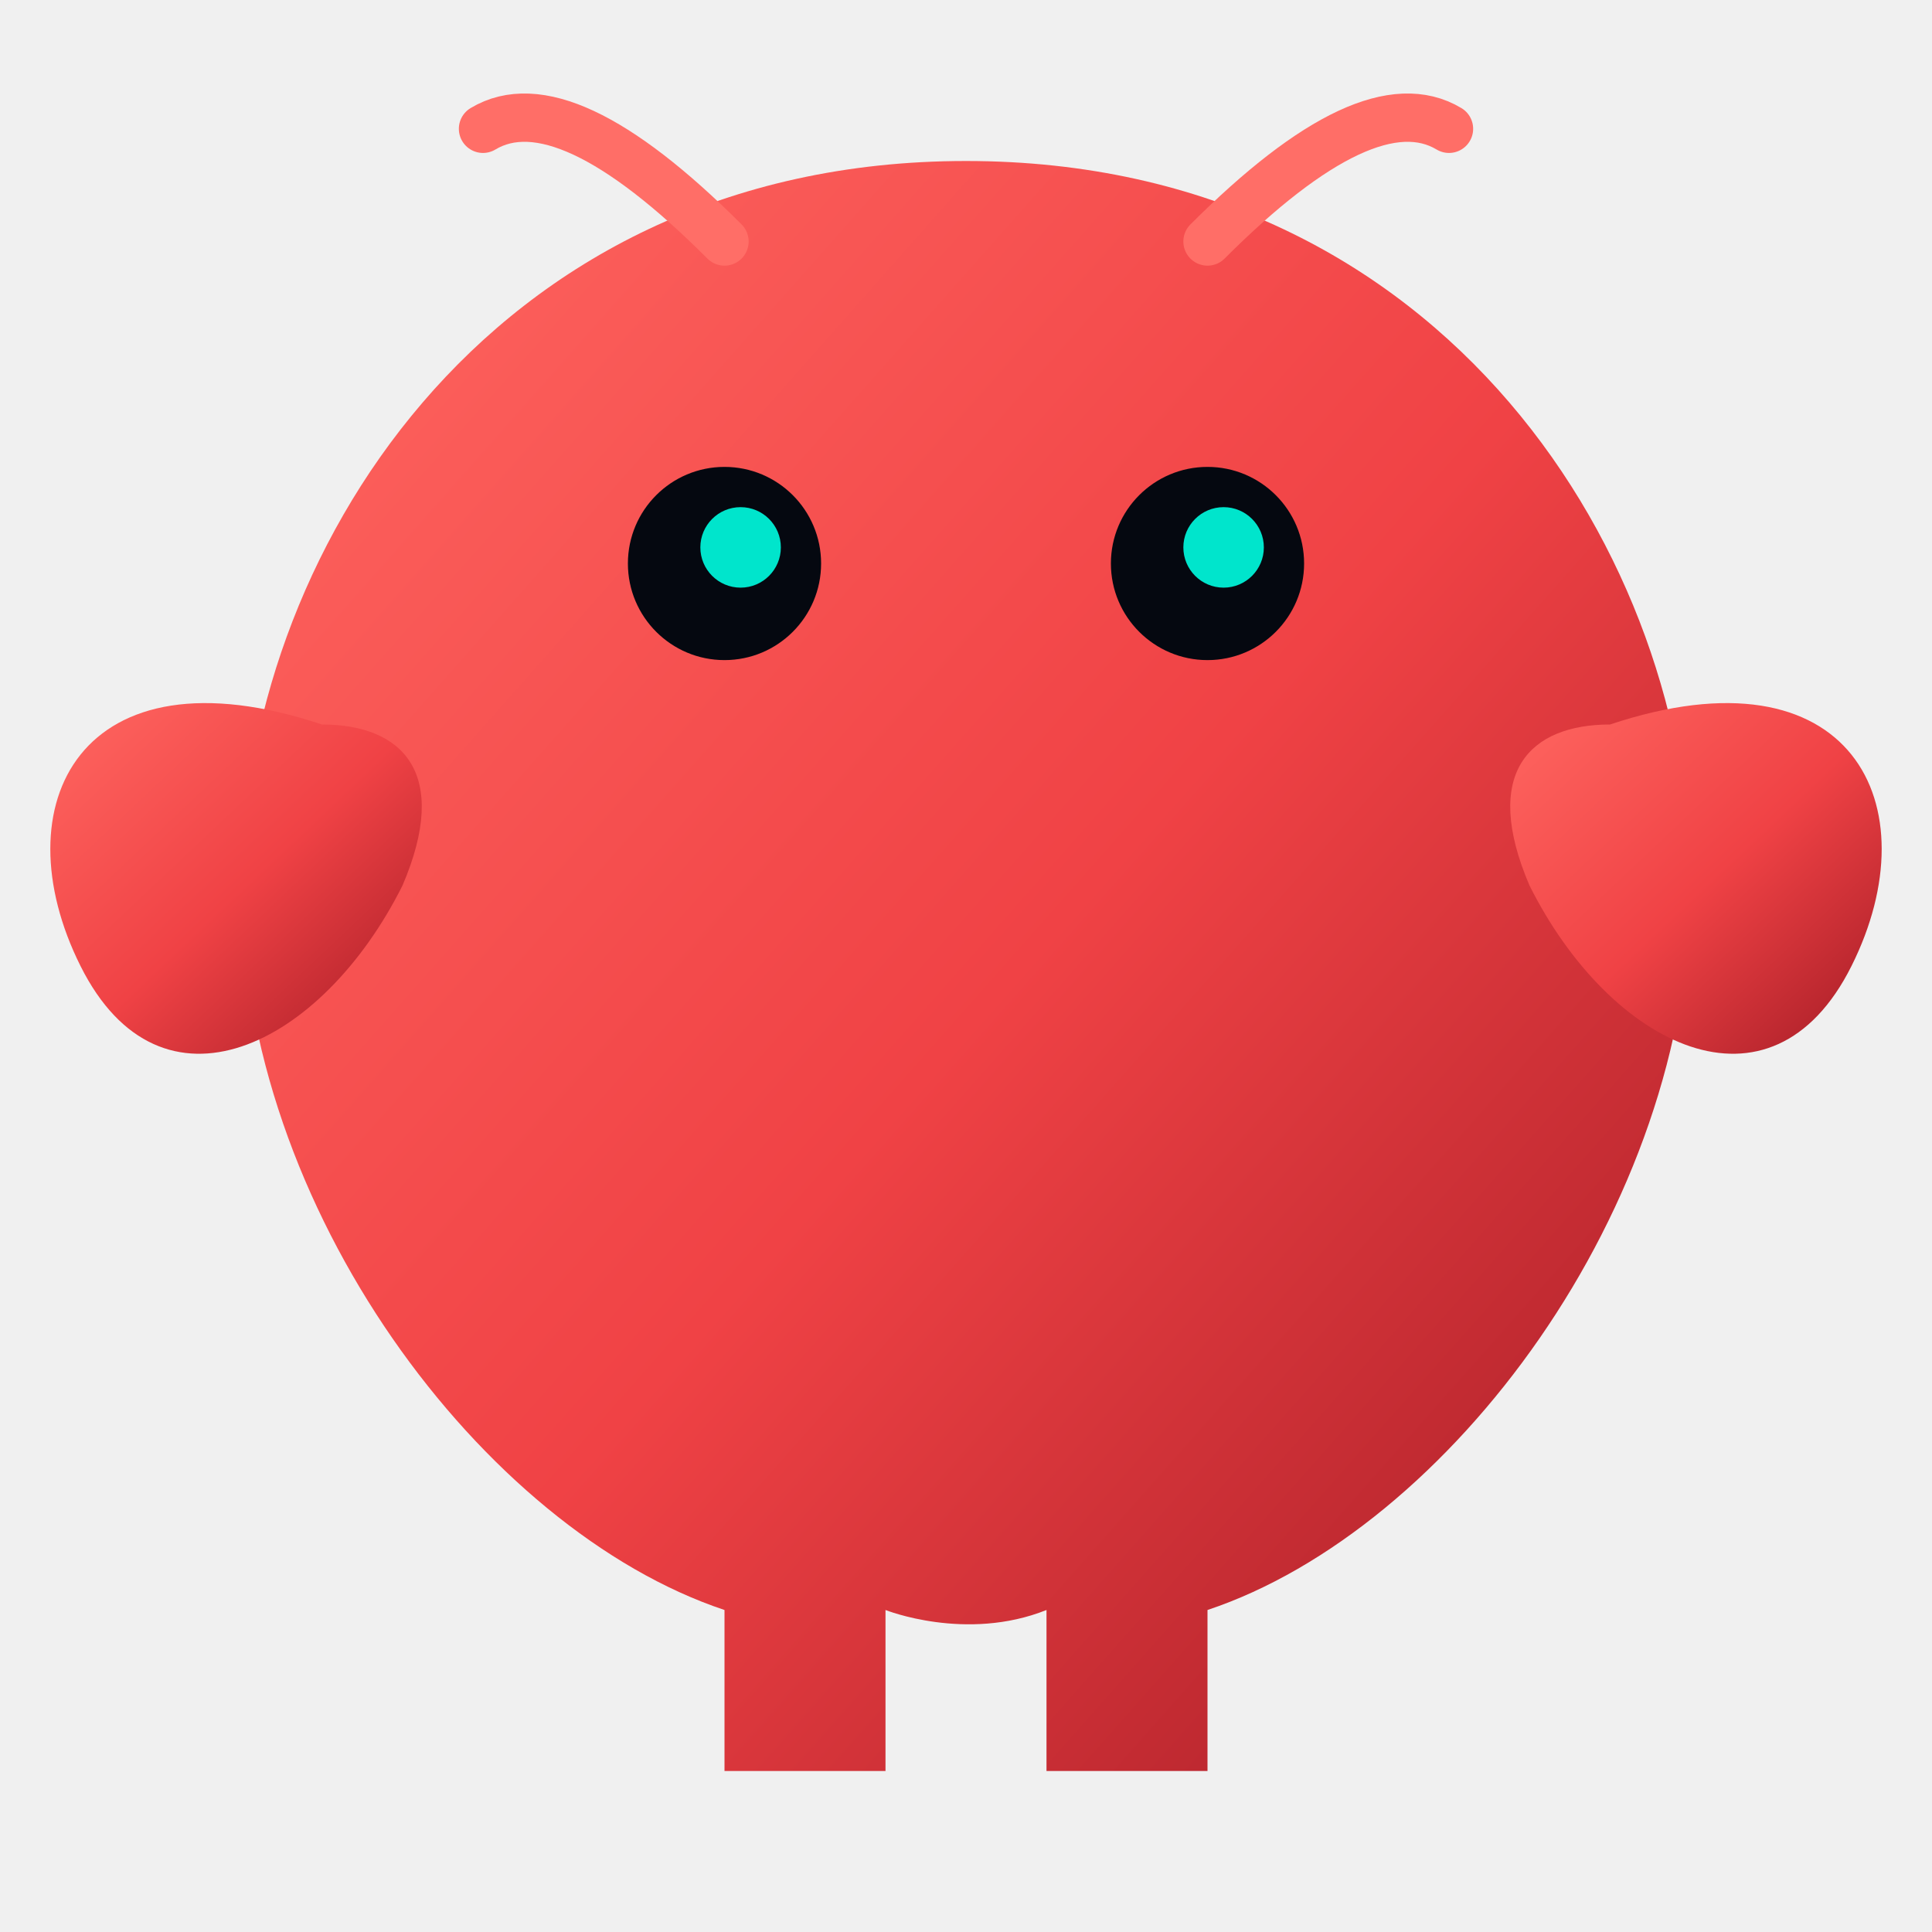
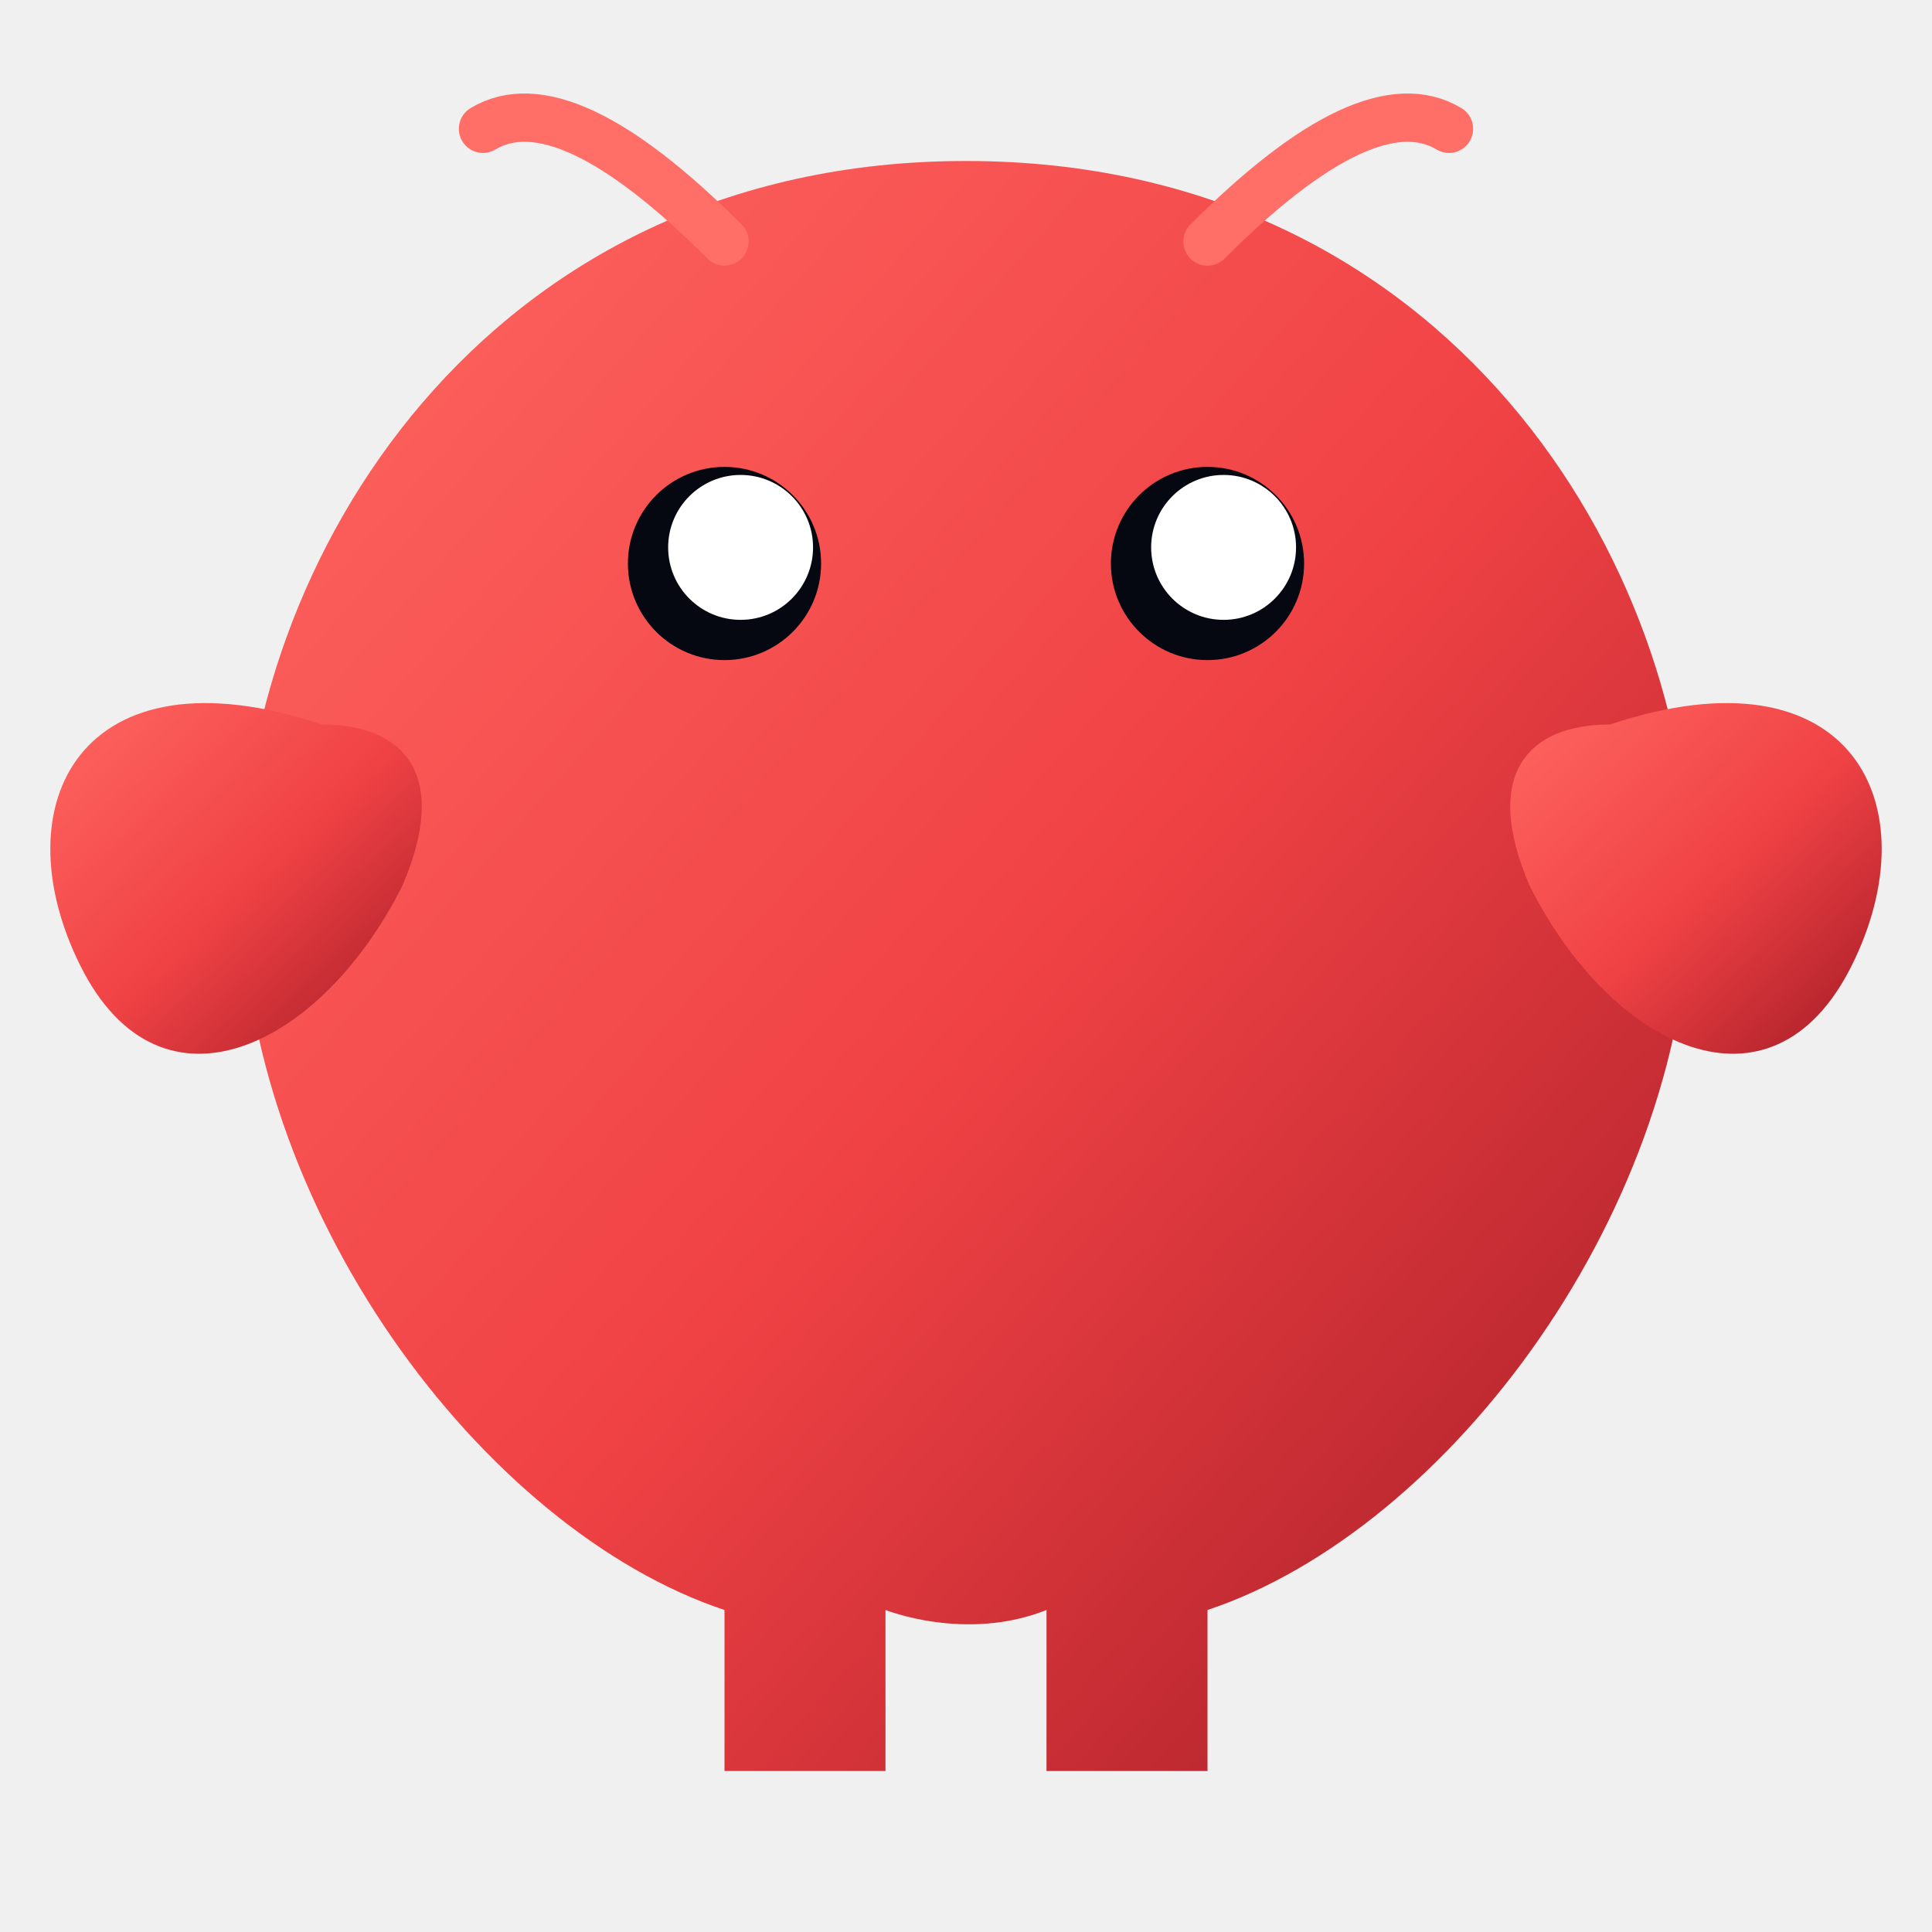
<svg xmlns="http://www.w3.org/2000/svg" viewBox="0 0 120 120" fill="none">
  <defs>
    <linearGradient id="lobster-gradient" x1="0%" y1="0%" x2="100%" y2="100%">
      <stop offset="0%" stop-color="#ff6761" />
      <stop offset="52%" stop-color="#f04245" />
      <stop offset="100%" stop-color="#a31b25" />
    </linearGradient>
  </defs>
  <path d="M60 10 C30 10 15 35 15 55 C15 75 30 95 45 100 L45 110 L55 110 L55 100 C55 100 60 102 65 100 L65 110 L75 110 L75 100 C90 95 105 75 105 55 C105 35 90 10 60 10Z" fill="url(#lobster-gradient)" />
  <path d="M20 45 C5 40 0 50 5 60 C10 70 20 65 25 55 C28 48 25 45 20 45Z" fill="url(#lobster-gradient)" />
  <path d="M100 45 C115 40 120 50 115 60 C110 70 100 65 95 55 C92 48 95 45 100 45Z" fill="url(#lobster-gradient)" />
  <path d="M45 15 Q35 5 30 8" stroke="#ff6e67" stroke-width="3" stroke-linecap="round" />
  <path d="M75 15 Q85 5 90 8" stroke="#ff6e67" stroke-width="3" stroke-linecap="round" />
  <circle cx="45" cy="35" r="6" fill="#050810" />
  <circle cx="75" cy="35" r="6" fill="#050810" />
-   <circle cx="46" cy="34" r="2.5" fill="#00e5cc" />
-   <circle cx="76" cy="34" r="2.5" fill="#00e5cc" />
+   <circle cx="46" cy="34" r="4.5" fill="#ffffff" />
+   <circle cx="76" cy="34" r="4.5" fill="#ffffff" />
</svg>
